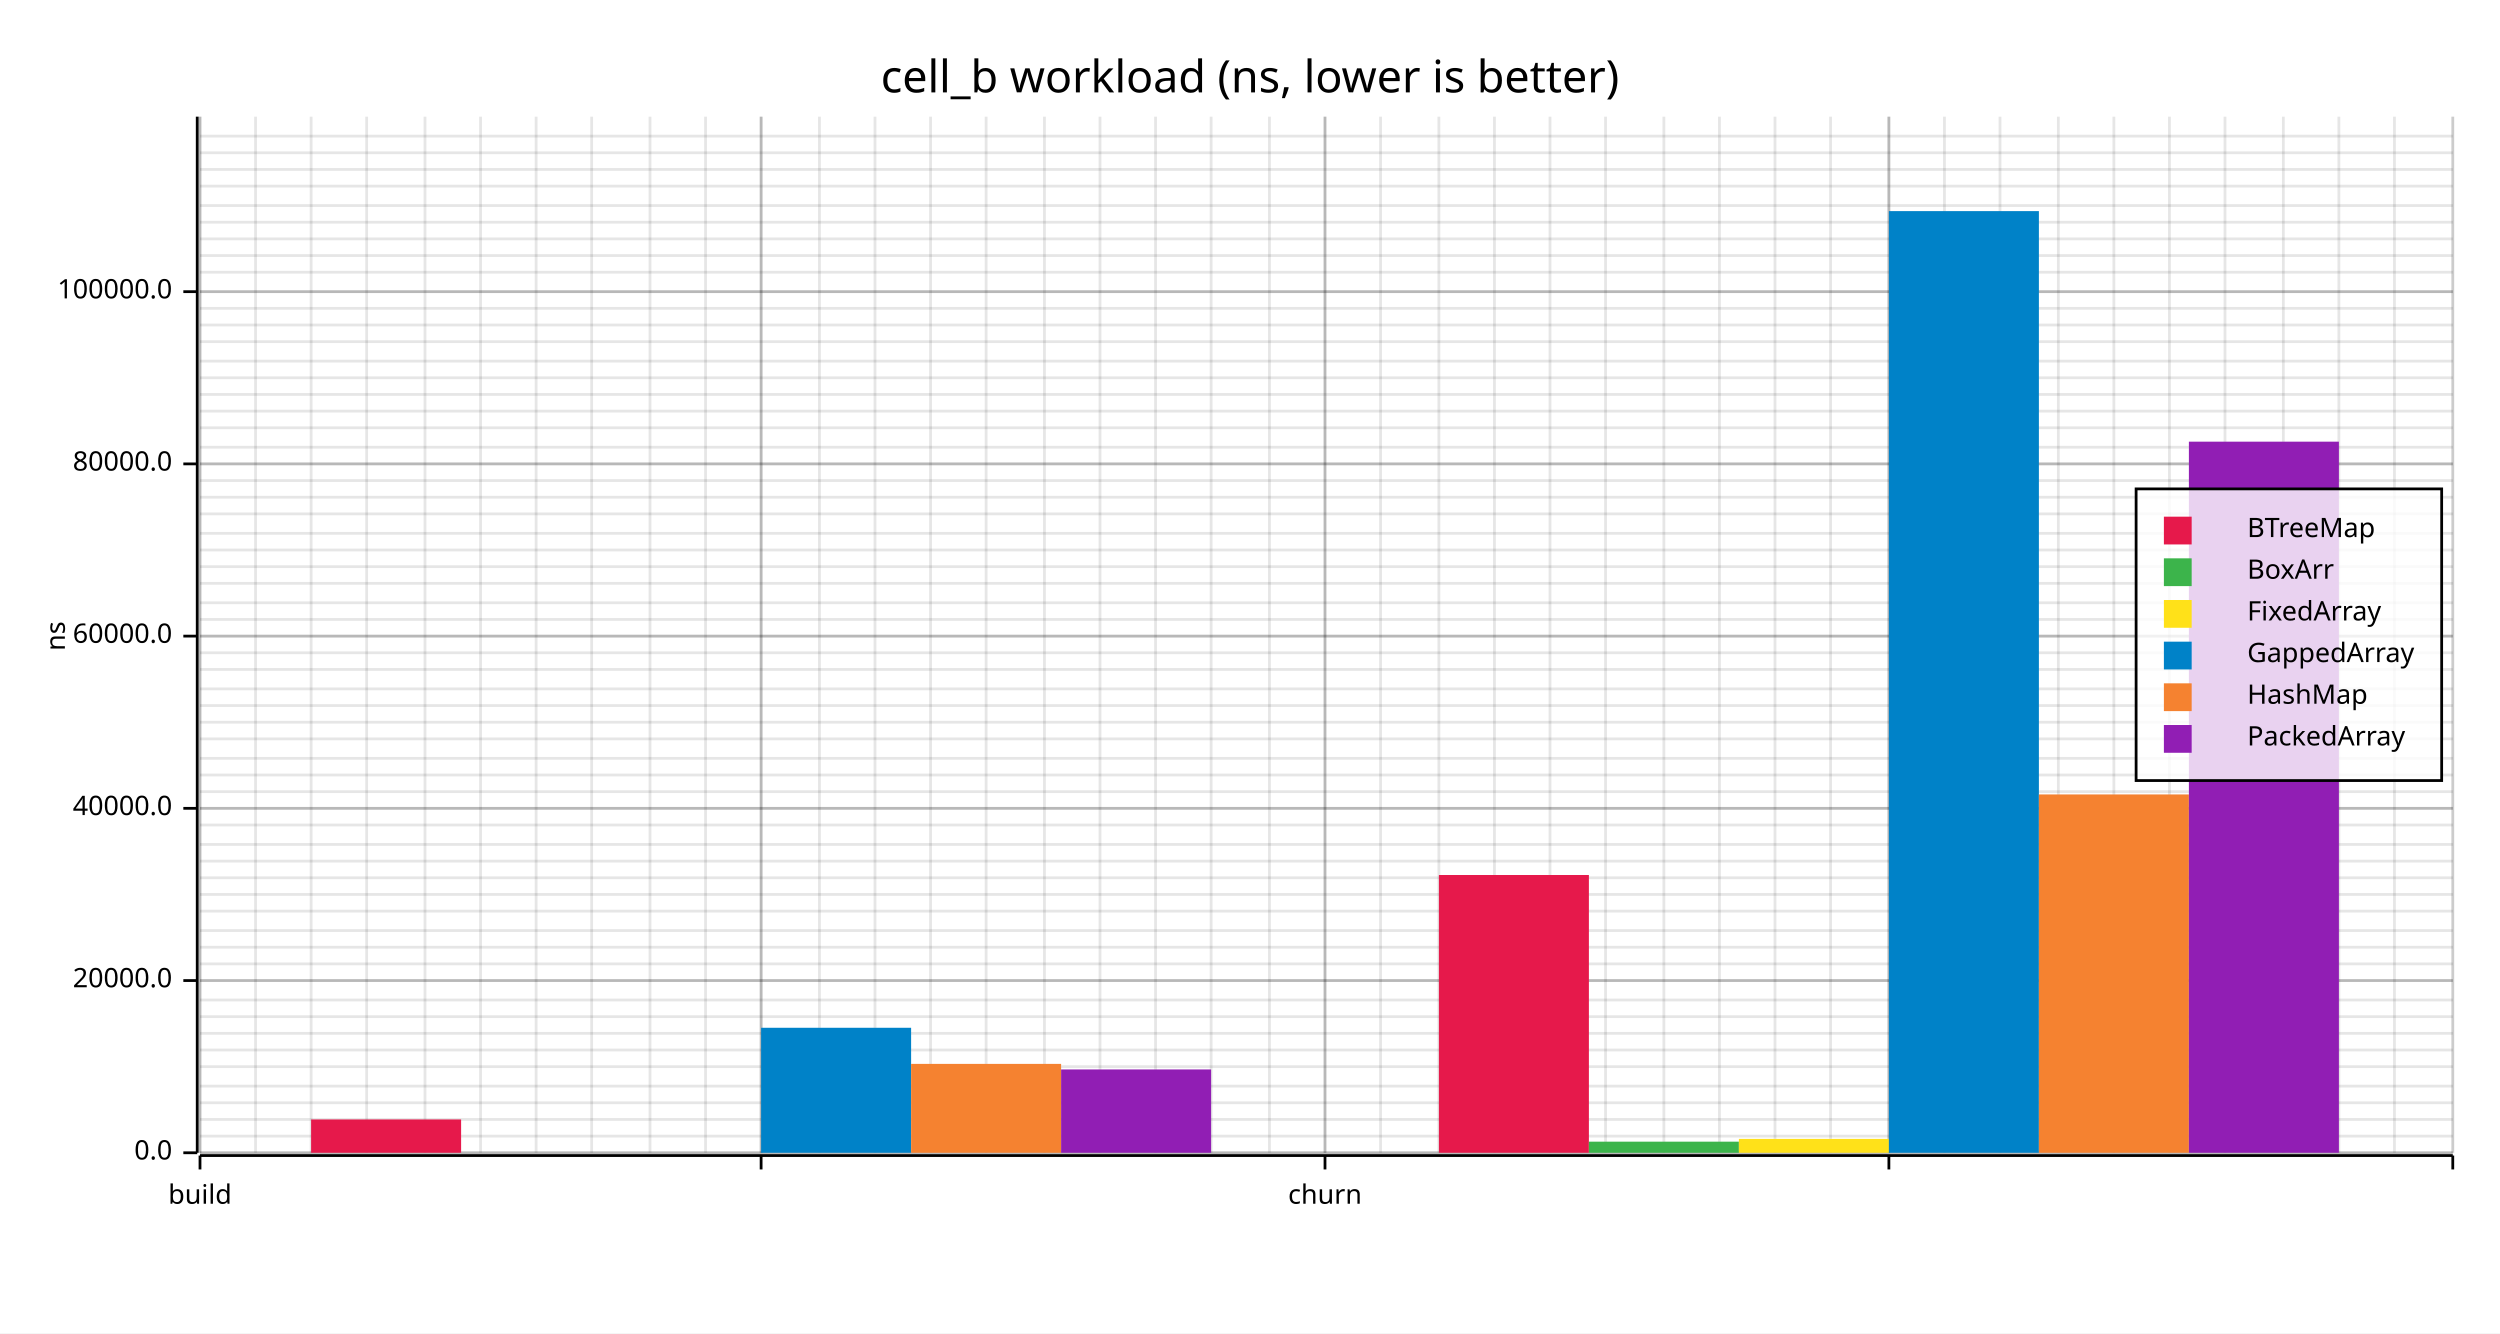
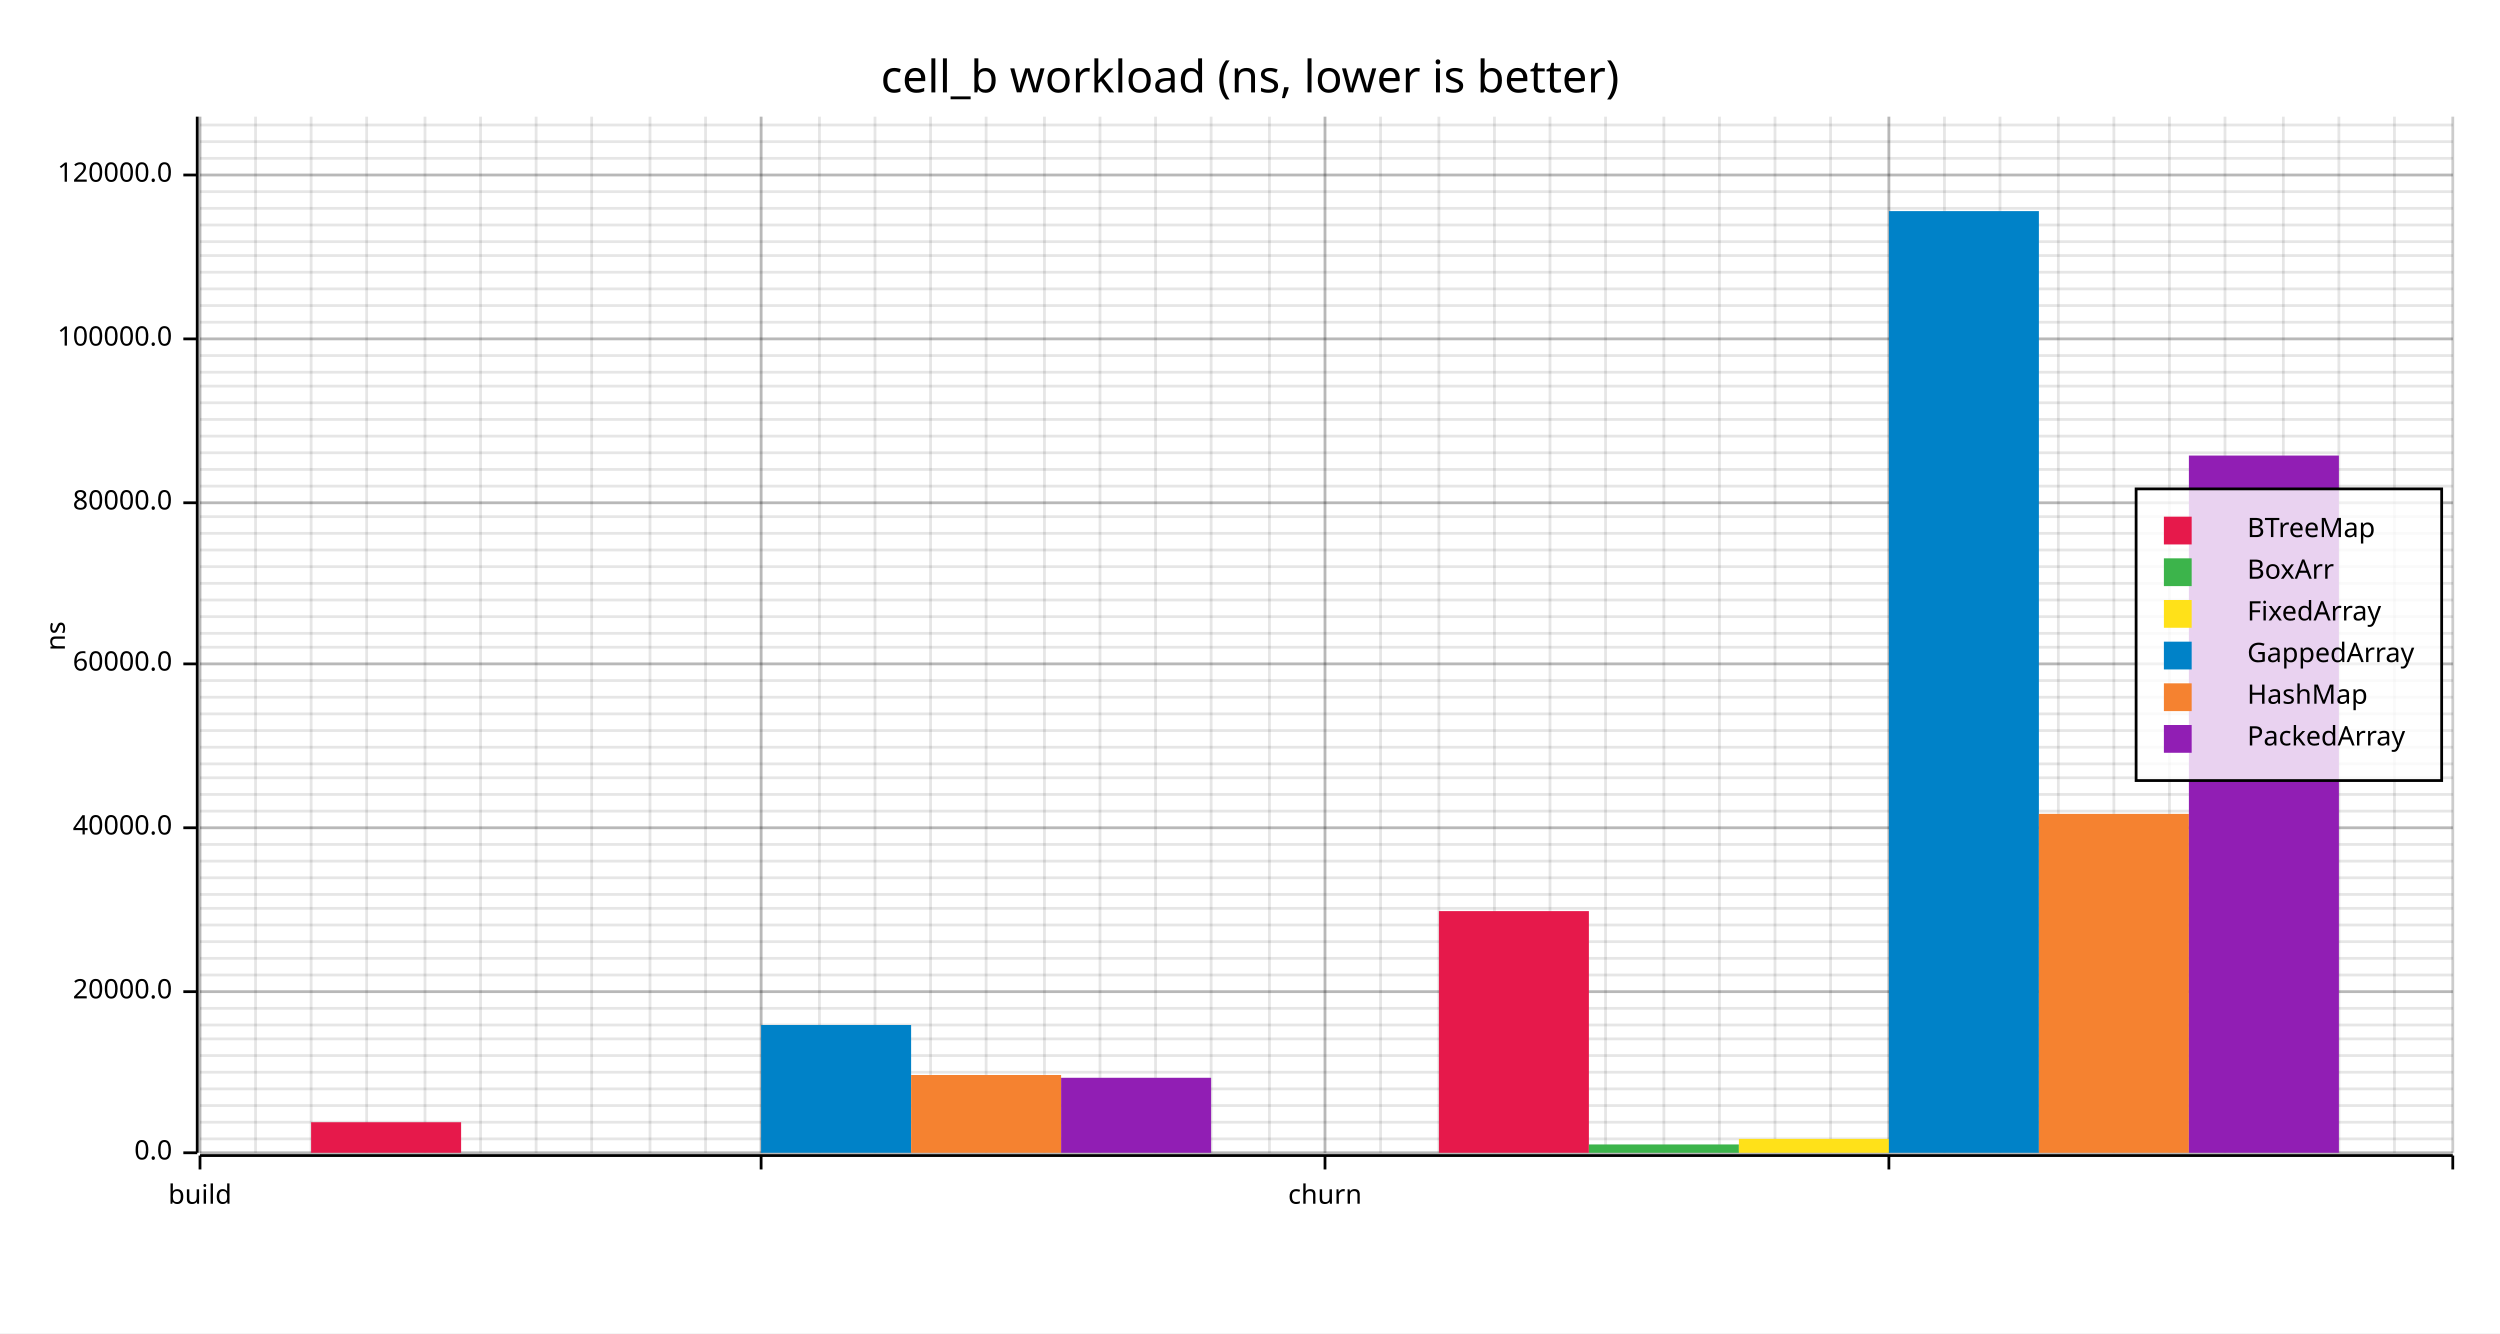
<svg xmlns="http://www.w3.org/2000/svg" width="900" height="480" viewBox="0 0 900 480">
  <rect x="0" y="0" width="900" height="480" opacity="1" fill="#FFFFFF" stroke="none" />
  <text x="450" y="21" dy="0.76em" text-anchor="middle" font-family="sans-serif" font-size="16.129" opacity="1" fill="#000000">
cell_b workload (ns, lower is better)
</text>
  <line opacity="0.1" stroke="#000000" stroke-width="1" x1="72" y1="415" x2="72" y2="42" />
  <line opacity="0.1" stroke="#000000" stroke-width="1" x1="92" y1="415" x2="92" y2="42" />
  <line opacity="0.1" stroke="#000000" stroke-width="1" x1="112" y1="415" x2="112" y2="42" />
  <line opacity="0.1" stroke="#000000" stroke-width="1" x1="132" y1="415" x2="132" y2="42" />
  <line opacity="0.1" stroke="#000000" stroke-width="1" x1="153" y1="415" x2="153" y2="42" />
  <line opacity="0.1" stroke="#000000" stroke-width="1" x1="173" y1="415" x2="173" y2="42" />
  <line opacity="0.1" stroke="#000000" stroke-width="1" x1="193" y1="415" x2="193" y2="42" />
  <line opacity="0.1" stroke="#000000" stroke-width="1" x1="213" y1="415" x2="213" y2="42" />
  <line opacity="0.1" stroke="#000000" stroke-width="1" x1="234" y1="415" x2="234" y2="42" />
  <line opacity="0.1" stroke="#000000" stroke-width="1" x1="254" y1="415" x2="254" y2="42" />
  <line opacity="0.1" stroke="#000000" stroke-width="1" x1="274" y1="415" x2="274" y2="42" />
  <line opacity="0.1" stroke="#000000" stroke-width="1" x1="295" y1="415" x2="295" y2="42" />
  <line opacity="0.1" stroke="#000000" stroke-width="1" x1="315" y1="415" x2="315" y2="42" />
  <line opacity="0.1" stroke="#000000" stroke-width="1" x1="335" y1="415" x2="335" y2="42" />
  <line opacity="0.1" stroke="#000000" stroke-width="1" x1="355" y1="415" x2="355" y2="42" />
  <line opacity="0.1" stroke="#000000" stroke-width="1" x1="376" y1="415" x2="376" y2="42" />
  <line opacity="0.1" stroke="#000000" stroke-width="1" x1="396" y1="415" x2="396" y2="42" />
  <line opacity="0.1" stroke="#000000" stroke-width="1" x1="416" y1="415" x2="416" y2="42" />
  <line opacity="0.1" stroke="#000000" stroke-width="1" x1="436" y1="415" x2="436" y2="42" />
  <line opacity="0.1" stroke="#000000" stroke-width="1" x1="457" y1="415" x2="457" y2="42" />
  <line opacity="0.1" stroke="#000000" stroke-width="1" x1="477" y1="415" x2="477" y2="42" />
  <line opacity="0.1" stroke="#000000" stroke-width="1" x1="497" y1="415" x2="497" y2="42" />
  <line opacity="0.1" stroke="#000000" stroke-width="1" x1="518" y1="415" x2="518" y2="42" />
  <line opacity="0.1" stroke="#000000" stroke-width="1" x1="538" y1="415" x2="538" y2="42" />
  <line opacity="0.1" stroke="#000000" stroke-width="1" x1="558" y1="415" x2="558" y2="42" />
  <line opacity="0.1" stroke="#000000" stroke-width="1" x1="578" y1="415" x2="578" y2="42" />
  <line opacity="0.1" stroke="#000000" stroke-width="1" x1="599" y1="415" x2="599" y2="42" />
  <line opacity="0.1" stroke="#000000" stroke-width="1" x1="619" y1="415" x2="619" y2="42" />
  <line opacity="0.1" stroke="#000000" stroke-width="1" x1="639" y1="415" x2="639" y2="42" />
  <line opacity="0.1" stroke="#000000" stroke-width="1" x1="659" y1="415" x2="659" y2="42" />
  <line opacity="0.1" stroke="#000000" stroke-width="1" x1="680" y1="415" x2="680" y2="42" />
  <line opacity="0.1" stroke="#000000" stroke-width="1" x1="700" y1="415" x2="700" y2="42" />
  <line opacity="0.1" stroke="#000000" stroke-width="1" x1="720" y1="415" x2="720" y2="42" />
  <line opacity="0.1" stroke="#000000" stroke-width="1" x1="741" y1="415" x2="741" y2="42" />
  <line opacity="0.1" stroke="#000000" stroke-width="1" x1="761" y1="415" x2="761" y2="42" />
  <line opacity="0.1" stroke="#000000" stroke-width="1" x1="781" y1="415" x2="781" y2="42" />
  <line opacity="0.1" stroke="#000000" stroke-width="1" x1="801" y1="415" x2="801" y2="42" />
  <line opacity="0.1" stroke="#000000" stroke-width="1" x1="822" y1="415" x2="822" y2="42" />
  <line opacity="0.1" stroke="#000000" stroke-width="1" x1="842" y1="415" x2="842" y2="42" />
  <line opacity="0.1" stroke="#000000" stroke-width="1" x1="862" y1="415" x2="862" y2="42" />
  <line opacity="0.1" stroke="#000000" stroke-width="1" x1="72" y1="415" x2="883" y2="415" />
-   <line opacity="0.1" stroke="#000000" stroke-width="1" x1="72" y1="409" x2="883" y2="409" />
-   <line opacity="0.1" stroke="#000000" stroke-width="1" x1="72" y1="403" x2="883" y2="403" />
-   <line opacity="0.1" stroke="#000000" stroke-width="1" x1="72" y1="397" x2="883" y2="397" />
-   <line opacity="0.1" stroke="#000000" stroke-width="1" x1="72" y1="391" x2="883" y2="391" />
-   <line opacity="0.1" stroke="#000000" stroke-width="1" x1="72" y1="384" x2="883" y2="384" />
-   <line opacity="0.1" stroke="#000000" stroke-width="1" x1="72" y1="378" x2="883" y2="378" />
-   <line opacity="0.1" stroke="#000000" stroke-width="1" x1="72" y1="372" x2="883" y2="372" />
-   <line opacity="0.1" stroke="#000000" stroke-width="1" x1="72" y1="366" x2="883" y2="366" />
-   <line opacity="0.1" stroke="#000000" stroke-width="1" x1="72" y1="360" x2="883" y2="360" />
-   <line opacity="0.1" stroke="#000000" stroke-width="1" x1="72" y1="353" x2="883" y2="353" />
-   <line opacity="0.1" stroke="#000000" stroke-width="1" x1="72" y1="347" x2="883" y2="347" />
-   <line opacity="0.1" stroke="#000000" stroke-width="1" x1="72" y1="341" x2="883" y2="341" />
-   <line opacity="0.1" stroke="#000000" stroke-width="1" x1="72" y1="335" x2="883" y2="335" />
-   <line opacity="0.1" stroke="#000000" stroke-width="1" x1="72" y1="328" x2="883" y2="328" />
+   <line opacity="0.1" stroke="#000000" stroke-width="1" x1="72" y1="410" x2="883" y2="410" />
+   <line opacity="0.1" stroke="#000000" stroke-width="1" x1="72" y1="404" x2="883" y2="404" />
+   <line opacity="0.1" stroke="#000000" stroke-width="1" x1="72" y1="398" x2="883" y2="398" />
+   <line opacity="0.1" stroke="#000000" stroke-width="1" x1="72" y1="392" x2="883" y2="392" />
+   <line opacity="0.1" stroke="#000000" stroke-width="1" x1="72" y1="386" x2="883" y2="386" />
+   <line opacity="0.1" stroke="#000000" stroke-width="1" x1="72" y1="380" x2="883" y2="380" />
+   <line opacity="0.1" stroke="#000000" stroke-width="1" x1="72" y1="374" x2="883" y2="374" />
+   <line opacity="0.1" stroke="#000000" stroke-width="1" x1="72" y1="369" x2="883" y2="369" />
+   <line opacity="0.1" stroke="#000000" stroke-width="1" x1="72" y1="363" x2="883" y2="363" />
+   <line opacity="0.1" stroke="#000000" stroke-width="1" x1="72" y1="357" x2="883" y2="357" />
+   <line opacity="0.1" stroke="#000000" stroke-width="1" x1="72" y1="351" x2="883" y2="351" />
+   <line opacity="0.1" stroke="#000000" stroke-width="1" x1="72" y1="345" x2="883" y2="345" />
+   <line opacity="0.1" stroke="#000000" stroke-width="1" x1="72" y1="339" x2="883" y2="339" />
+   <line opacity="0.1" stroke="#000000" stroke-width="1" x1="72" y1="333" x2="883" y2="333" />
+   <line opacity="0.1" stroke="#000000" stroke-width="1" x1="72" y1="327" x2="883" y2="327" />
  <line opacity="0.1" stroke="#000000" stroke-width="1" x1="72" y1="322" x2="883" y2="322" />
  <line opacity="0.1" stroke="#000000" stroke-width="1" x1="72" y1="316" x2="883" y2="316" />
  <line opacity="0.1" stroke="#000000" stroke-width="1" x1="72" y1="310" x2="883" y2="310" />
  <line opacity="0.1" stroke="#000000" stroke-width="1" x1="72" y1="304" x2="883" y2="304" />
-   <line opacity="0.1" stroke="#000000" stroke-width="1" x1="72" y1="297" x2="883" y2="297" />
-   <line opacity="0.1" stroke="#000000" stroke-width="1" x1="72" y1="291" x2="883" y2="291" />
-   <line opacity="0.1" stroke="#000000" stroke-width="1" x1="72" y1="285" x2="883" y2="285" />
-   <line opacity="0.1" stroke="#000000" stroke-width="1" x1="72" y1="279" x2="883" y2="279" />
-   <line opacity="0.1" stroke="#000000" stroke-width="1" x1="72" y1="273" x2="883" y2="273" />
-   <line opacity="0.1" stroke="#000000" stroke-width="1" x1="72" y1="266" x2="883" y2="266" />
-   <line opacity="0.1" stroke="#000000" stroke-width="1" x1="72" y1="260" x2="883" y2="260" />
-   <line opacity="0.1" stroke="#000000" stroke-width="1" x1="72" y1="254" x2="883" y2="254" />
-   <line opacity="0.1" stroke="#000000" stroke-width="1" x1="72" y1="248" x2="883" y2="248" />
-   <line opacity="0.1" stroke="#000000" stroke-width="1" x1="72" y1="241" x2="883" y2="241" />
-   <line opacity="0.1" stroke="#000000" stroke-width="1" x1="72" y1="235" x2="883" y2="235" />
-   <line opacity="0.1" stroke="#000000" stroke-width="1" x1="72" y1="229" x2="883" y2="229" />
-   <line opacity="0.1" stroke="#000000" stroke-width="1" x1="72" y1="223" x2="883" y2="223" />
-   <line opacity="0.1" stroke="#000000" stroke-width="1" x1="72" y1="217" x2="883" y2="217" />
+   <line opacity="0.1" stroke="#000000" stroke-width="1" x1="72" y1="298" x2="883" y2="298" />
+   <line opacity="0.1" stroke="#000000" stroke-width="1" x1="72" y1="292" x2="883" y2="292" />
+   <line opacity="0.1" stroke="#000000" stroke-width="1" x1="72" y1="286" x2="883" y2="286" />
+   <line opacity="0.1" stroke="#000000" stroke-width="1" x1="72" y1="280" x2="883" y2="280" />
+   <line opacity="0.1" stroke="#000000" stroke-width="1" x1="72" y1="275" x2="883" y2="275" />
+   <line opacity="0.1" stroke="#000000" stroke-width="1" x1="72" y1="269" x2="883" y2="269" />
+   <line opacity="0.1" stroke="#000000" stroke-width="1" x1="72" y1="263" x2="883" y2="263" />
+   <line opacity="0.1" stroke="#000000" stroke-width="1" x1="72" y1="257" x2="883" y2="257" />
+   <line opacity="0.1" stroke="#000000" stroke-width="1" x1="72" y1="251" x2="883" y2="251" />
+   <line opacity="0.1" stroke="#000000" stroke-width="1" x1="72" y1="245" x2="883" y2="245" />
+   <line opacity="0.1" stroke="#000000" stroke-width="1" x1="72" y1="239" x2="883" y2="239" />
+   <line opacity="0.1" stroke="#000000" stroke-width="1" x1="72" y1="233" x2="883" y2="233" />
+   <line opacity="0.1" stroke="#000000" stroke-width="1" x1="72" y1="228" x2="883" y2="228" />
+   <line opacity="0.1" stroke="#000000" stroke-width="1" x1="72" y1="222" x2="883" y2="222" />
+   <line opacity="0.1" stroke="#000000" stroke-width="1" x1="72" y1="216" x2="883" y2="216" />
  <line opacity="0.1" stroke="#000000" stroke-width="1" x1="72" y1="210" x2="883" y2="210" />
  <line opacity="0.1" stroke="#000000" stroke-width="1" x1="72" y1="204" x2="883" y2="204" />
  <line opacity="0.1" stroke="#000000" stroke-width="1" x1="72" y1="198" x2="883" y2="198" />
  <line opacity="0.1" stroke="#000000" stroke-width="1" x1="72" y1="192" x2="883" y2="192" />
-   <line opacity="0.1" stroke="#000000" stroke-width="1" x1="72" y1="185" x2="883" y2="185" />
-   <line opacity="0.1" stroke="#000000" stroke-width="1" x1="72" y1="179" x2="883" y2="179" />
-   <line opacity="0.1" stroke="#000000" stroke-width="1" x1="72" y1="173" x2="883" y2="173" />
-   <line opacity="0.1" stroke="#000000" stroke-width="1" x1="72" y1="167" x2="883" y2="167" />
-   <line opacity="0.1" stroke="#000000" stroke-width="1" x1="72" y1="161" x2="883" y2="161" />
-   <line opacity="0.1" stroke="#000000" stroke-width="1" x1="72" y1="154" x2="883" y2="154" />
-   <line opacity="0.1" stroke="#000000" stroke-width="1" x1="72" y1="148" x2="883" y2="148" />
-   <line opacity="0.1" stroke="#000000" stroke-width="1" x1="72" y1="142" x2="883" y2="142" />
-   <line opacity="0.1" stroke="#000000" stroke-width="1" x1="72" y1="136" x2="883" y2="136" />
-   <line opacity="0.1" stroke="#000000" stroke-width="1" x1="72" y1="130" x2="883" y2="130" />
-   <line opacity="0.1" stroke="#000000" stroke-width="1" x1="72" y1="123" x2="883" y2="123" />
-   <line opacity="0.1" stroke="#000000" stroke-width="1" x1="72" y1="117" x2="883" y2="117" />
-   <line opacity="0.1" stroke="#000000" stroke-width="1" x1="72" y1="111" x2="883" y2="111" />
-   <line opacity="0.1" stroke="#000000" stroke-width="1" x1="72" y1="105" x2="883" y2="105" />
+   <line opacity="0.1" stroke="#000000" stroke-width="1" x1="72" y1="186" x2="883" y2="186" />
+   <line opacity="0.1" stroke="#000000" stroke-width="1" x1="72" y1="181" x2="883" y2="181" />
+   <line opacity="0.1" stroke="#000000" stroke-width="1" x1="72" y1="175" x2="883" y2="175" />
+   <line opacity="0.1" stroke="#000000" stroke-width="1" x1="72" y1="169" x2="883" y2="169" />
+   <line opacity="0.1" stroke="#000000" stroke-width="1" x1="72" y1="163" x2="883" y2="163" />
+   <line opacity="0.1" stroke="#000000" stroke-width="1" x1="72" y1="157" x2="883" y2="157" />
+   <line opacity="0.1" stroke="#000000" stroke-width="1" x1="72" y1="151" x2="883" y2="151" />
+   <line opacity="0.1" stroke="#000000" stroke-width="1" x1="72" y1="145" x2="883" y2="145" />
+   <line opacity="0.1" stroke="#000000" stroke-width="1" x1="72" y1="139" x2="883" y2="139" />
+   <line opacity="0.1" stroke="#000000" stroke-width="1" x1="72" y1="134" x2="883" y2="134" />
+   <line opacity="0.1" stroke="#000000" stroke-width="1" x1="72" y1="128" x2="883" y2="128" />
+   <line opacity="0.1" stroke="#000000" stroke-width="1" x1="72" y1="122" x2="883" y2="122" />
+   <line opacity="0.1" stroke="#000000" stroke-width="1" x1="72" y1="116" x2="883" y2="116" />
+   <line opacity="0.1" stroke="#000000" stroke-width="1" x1="72" y1="110" x2="883" y2="110" />
+   <line opacity="0.1" stroke="#000000" stroke-width="1" x1="72" y1="104" x2="883" y2="104" />
  <line opacity="0.1" stroke="#000000" stroke-width="1" x1="72" y1="98" x2="883" y2="98" />
  <line opacity="0.1" stroke="#000000" stroke-width="1" x1="72" y1="92" x2="883" y2="92" />
-   <line opacity="0.1" stroke="#000000" stroke-width="1" x1="72" y1="86" x2="883" y2="86" />
-   <line opacity="0.1" stroke="#000000" stroke-width="1" x1="72" y1="80" x2="883" y2="80" />
-   <line opacity="0.1" stroke="#000000" stroke-width="1" x1="72" y1="74" x2="883" y2="74" />
-   <line opacity="0.1" stroke="#000000" stroke-width="1" x1="72" y1="67" x2="883" y2="67" />
-   <line opacity="0.1" stroke="#000000" stroke-width="1" x1="72" y1="61" x2="883" y2="61" />
-   <line opacity="0.1" stroke="#000000" stroke-width="1" x1="72" y1="55" x2="883" y2="55" />
-   <line opacity="0.1" stroke="#000000" stroke-width="1" x1="72" y1="49" x2="883" y2="49" />
+   <line opacity="0.1" stroke="#000000" stroke-width="1" x1="72" y1="87" x2="883" y2="87" />
+   <line opacity="0.1" stroke="#000000" stroke-width="1" x1="72" y1="81" x2="883" y2="81" />
+   <line opacity="0.1" stroke="#000000" stroke-width="1" x1="72" y1="75" x2="883" y2="75" />
+   <line opacity="0.1" stroke="#000000" stroke-width="1" x1="72" y1="69" x2="883" y2="69" />
+   <line opacity="0.1" stroke="#000000" stroke-width="1" x1="72" y1="63" x2="883" y2="63" />
+   <line opacity="0.1" stroke="#000000" stroke-width="1" x1="72" y1="57" x2="883" y2="57" />
+   <line opacity="0.1" stroke="#000000" stroke-width="1" x1="72" y1="51" x2="883" y2="51" />
+   <line opacity="0.1" stroke="#000000" stroke-width="1" x1="72" y1="45" x2="883" y2="45" />
  <text x="16" y="229" dy="0.76em" text-anchor="middle" font-family="sans-serif" font-size="9.677" opacity="1" fill="#000000" transform="rotate(270, 16, 229)">
ns
</text>
  <line opacity="0.2" stroke="#000000" stroke-width="1" x1="72" y1="415" x2="72" y2="42" />
  <line opacity="0.2" stroke="#000000" stroke-width="1" x1="274" y1="415" x2="274" y2="42" />
  <line opacity="0.2" stroke="#000000" stroke-width="1" x1="477" y1="415" x2="477" y2="42" />
  <line opacity="0.2" stroke="#000000" stroke-width="1" x1="680" y1="415" x2="680" y2="42" />
  <line opacity="0.2" stroke="#000000" stroke-width="1" x1="883" y1="415" x2="883" y2="42" />
  <line opacity="0.2" stroke="#000000" stroke-width="1" x1="72" y1="415" x2="883" y2="415" />
-   <line opacity="0.2" stroke="#000000" stroke-width="1" x1="72" y1="353" x2="883" y2="353" />
-   <line opacity="0.2" stroke="#000000" stroke-width="1" x1="72" y1="291" x2="883" y2="291" />
-   <line opacity="0.2" stroke="#000000" stroke-width="1" x1="72" y1="229" x2="883" y2="229" />
-   <line opacity="0.2" stroke="#000000" stroke-width="1" x1="72" y1="167" x2="883" y2="167" />
-   <line opacity="0.2" stroke="#000000" stroke-width="1" x1="72" y1="105" x2="883" y2="105" />
+   <line opacity="0.2" stroke="#000000" stroke-width="1" x1="72" y1="357" x2="883" y2="357" />
+   <line opacity="0.2" stroke="#000000" stroke-width="1" x1="72" y1="298" x2="883" y2="298" />
+   <line opacity="0.2" stroke="#000000" stroke-width="1" x1="72" y1="239" x2="883" y2="239" />
+   <line opacity="0.2" stroke="#000000" stroke-width="1" x1="72" y1="181" x2="883" y2="181" />
+   <line opacity="0.2" stroke="#000000" stroke-width="1" x1="72" y1="122" x2="883" y2="122" />
+   <line opacity="0.2" stroke="#000000" stroke-width="1" x1="72" y1="63" x2="883" y2="63" />
  <polyline fill="none" opacity="1" stroke="#000000" stroke-width="1" points="71,42 71,415 " />
  <text x="62" y="415" dy="0.5ex" text-anchor="end" font-family="sans-serif" font-size="9.677" opacity="1" fill="#000000">
0.0
</text>
  <polyline fill="none" opacity="1" stroke="#000000" stroke-width="1" points="66,415 71,415 " />
-   <text x="62" y="353" dy="0.5ex" text-anchor="end" font-family="sans-serif" font-size="9.677" opacity="1" fill="#000000">
+   <text x="62" y="357" dy="0.5ex" text-anchor="end" font-family="sans-serif" font-size="9.677" opacity="1" fill="#000000">
20000.0
</text>
-   <polyline fill="none" opacity="1" stroke="#000000" stroke-width="1" points="66,353 71,353 " />
-   <text x="62" y="291" dy="0.5ex" text-anchor="end" font-family="sans-serif" font-size="9.677" opacity="1" fill="#000000">
+   <polyline fill="none" opacity="1" stroke="#000000" stroke-width="1" points="66,357 71,357 " />
+   <text x="62" y="298" dy="0.5ex" text-anchor="end" font-family="sans-serif" font-size="9.677" opacity="1" fill="#000000">
40000.0
</text>
-   <polyline fill="none" opacity="1" stroke="#000000" stroke-width="1" points="66,291 71,291 " />
-   <text x="62" y="229" dy="0.5ex" text-anchor="end" font-family="sans-serif" font-size="9.677" opacity="1" fill="#000000">
+   <polyline fill="none" opacity="1" stroke="#000000" stroke-width="1" points="66,298 71,298 " />
+   <text x="62" y="239" dy="0.5ex" text-anchor="end" font-family="sans-serif" font-size="9.677" opacity="1" fill="#000000">
60000.0
</text>
-   <polyline fill="none" opacity="1" stroke="#000000" stroke-width="1" points="66,229 71,229 " />
-   <text x="62" y="167" dy="0.5ex" text-anchor="end" font-family="sans-serif" font-size="9.677" opacity="1" fill="#000000">
+   <polyline fill="none" opacity="1" stroke="#000000" stroke-width="1" points="66,239 71,239 " />
+   <text x="62" y="181" dy="0.5ex" text-anchor="end" font-family="sans-serif" font-size="9.677" opacity="1" fill="#000000">
80000.0
</text>
-   <polyline fill="none" opacity="1" stroke="#000000" stroke-width="1" points="66,167 71,167 " />
-   <text x="62" y="105" dy="0.5ex" text-anchor="end" font-family="sans-serif" font-size="9.677" opacity="1" fill="#000000">
+   <polyline fill="none" opacity="1" stroke="#000000" stroke-width="1" points="66,181 71,181 " />
+   <text x="62" y="122" dy="0.5ex" text-anchor="end" font-family="sans-serif" font-size="9.677" opacity="1" fill="#000000">
100000.0
</text>
-   <polyline fill="none" opacity="1" stroke="#000000" stroke-width="1" points="66,105 71,105 " />
+   <polyline fill="none" opacity="1" stroke="#000000" stroke-width="1" points="66,122 71,122 " />
+   <text x="62" y="63" dy="0.5ex" text-anchor="end" font-family="sans-serif" font-size="9.677" opacity="1" fill="#000000">
+ 120000.0
+ </text>
+   <polyline fill="none" opacity="1" stroke="#000000" stroke-width="1" points="66,63 71,63 " />
  <polyline fill="none" opacity="1" stroke="#000000" stroke-width="1" points="72,416 883,416 " />
  <text x="72" y="426" dy="0.76em" text-anchor="middle" font-family="sans-serif" font-size="9.677" opacity="1" fill="#000000">
build
</text>
  <polyline fill="none" opacity="1" stroke="#000000" stroke-width="1" points="72,416 72,421 " />
  <text x="274" y="426" dy="0.76em" text-anchor="middle" font-family="sans-serif" font-size="9.677" opacity="1" fill="#000000">

</text>
  <polyline fill="none" opacity="1" stroke="#000000" stroke-width="1" points="274,416 274,421 " />
  <text x="477" y="426" dy="0.76em" text-anchor="middle" font-family="sans-serif" font-size="9.677" opacity="1" fill="#000000">
churn
</text>
  <polyline fill="none" opacity="1" stroke="#000000" stroke-width="1" points="477,416 477,421 " />
  <text x="680" y="426" dy="0.76em" text-anchor="middle" font-family="sans-serif" font-size="9.677" opacity="1" fill="#000000">

</text>
  <polyline fill="none" opacity="1" stroke="#000000" stroke-width="1" points="680,416 680,421 " />
  <text x="883" y="426" dy="0.76em" text-anchor="middle" font-family="sans-serif" font-size="9.677" opacity="1" fill="#000000">

</text>
  <polyline fill="none" opacity="1" stroke="#000000" stroke-width="1" points="883,416 883,421 " />
-   <rect x="112" y="403" width="54" height="12" opacity="1" fill="#E6194B" stroke="none" />
-   <rect x="518" y="315" width="54" height="100" opacity="1" fill="#E6194B" stroke="none" />
+   <rect x="112" y="404" width="54" height="11" opacity="1" fill="#E6194B" stroke="none" />
+   <rect x="518" y="328" width="54" height="87" opacity="1" fill="#E6194B" stroke="none" />
  <rect x="166" y="415" width="54" height="0" opacity="1" fill="#3CB44B" stroke="none" />
-   <rect x="572" y="411" width="54" height="4" opacity="1" fill="#3CB44B" stroke="none" />
+   <rect x="572" y="412" width="54" height="3" opacity="1" fill="#3CB44B" stroke="none" />
  <rect x="220" y="415" width="54" height="0" opacity="1" fill="#FFE119" stroke="none" />
  <rect x="626" y="410" width="54" height="5" opacity="1" fill="#FFE119" stroke="none" />
-   <rect x="274" y="370" width="54" height="45" opacity="1" fill="#0082C8" stroke="none" />
+   <rect x="274" y="369" width="54" height="46" opacity="1" fill="#0082C8" stroke="none" />
  <rect x="680" y="76" width="54" height="339" opacity="1" fill="#0082C8" stroke="none" />
-   <rect x="328" y="383" width="54" height="32" opacity="1" fill="#F58230" stroke="none" />
-   <rect x="734" y="286" width="54" height="129" opacity="1" fill="#F58230" stroke="none" />
-   <rect x="382" y="385" width="54" height="30" opacity="1" fill="#911EB4" stroke="none" />
-   <rect x="788" y="159" width="54" height="256" opacity="1" fill="#911EB4" stroke="none" />
+   <rect x="328" y="387" width="54" height="28" opacity="1" fill="#F58230" stroke="none" />
+   <rect x="734" y="293" width="54" height="122" opacity="1" fill="#F58230" stroke="none" />
+   <rect x="382" y="388" width="54" height="27" opacity="1" fill="#911EB4" stroke="none" />
+   <rect x="788" y="164" width="54" height="251" opacity="1" fill="#911EB4" stroke="none" />
  <rect x="769" y="176" width="110" height="105" opacity="0.8" fill="#FFFFFF" stroke="none" />
  <rect x="769" y="176" width="110" height="105" opacity="1" fill="none" stroke="#000000" />
  <text x="809" y="186" dy="0.76em" text-anchor="start" font-family="sans-serif" font-size="9.677" opacity="1" fill="#000000">
BTreeMap
</text>
  <text x="809" y="201" dy="0.76em" text-anchor="start" font-family="sans-serif" font-size="9.677" opacity="1" fill="#000000">
BoxArr
</text>
  <text x="809" y="216" dy="0.76em" text-anchor="start" font-family="sans-serif" font-size="9.677" opacity="1" fill="#000000">
FixedArray
</text>
  <text x="809" y="231" dy="0.76em" text-anchor="start" font-family="sans-serif" font-size="9.677" opacity="1" fill="#000000">
GappedArray
</text>
  <text x="809" y="246" dy="0.76em" text-anchor="start" font-family="sans-serif" font-size="9.677" opacity="1" fill="#000000">
HashMap
</text>
  <text x="809" y="261" dy="0.76em" text-anchor="start" font-family="sans-serif" font-size="9.677" opacity="1" fill="#000000">
PackedArray
</text>
  <rect x="779" y="186" width="10" height="10" opacity="1" fill="#E6194B" stroke="none" />
  <rect x="779" y="201" width="10" height="10" opacity="1" fill="#3CB44B" stroke="none" />
  <rect x="779" y="216" width="10" height="10" opacity="1" fill="#FFE119" stroke="none" />
  <rect x="779" y="231" width="10" height="10" opacity="1" fill="#0082C8" stroke="none" />
  <rect x="779" y="246" width="10" height="10" opacity="1" fill="#F58230" stroke="none" />
  <rect x="779" y="261" width="10" height="10" opacity="1" fill="#911EB4" stroke="none" />
</svg>
